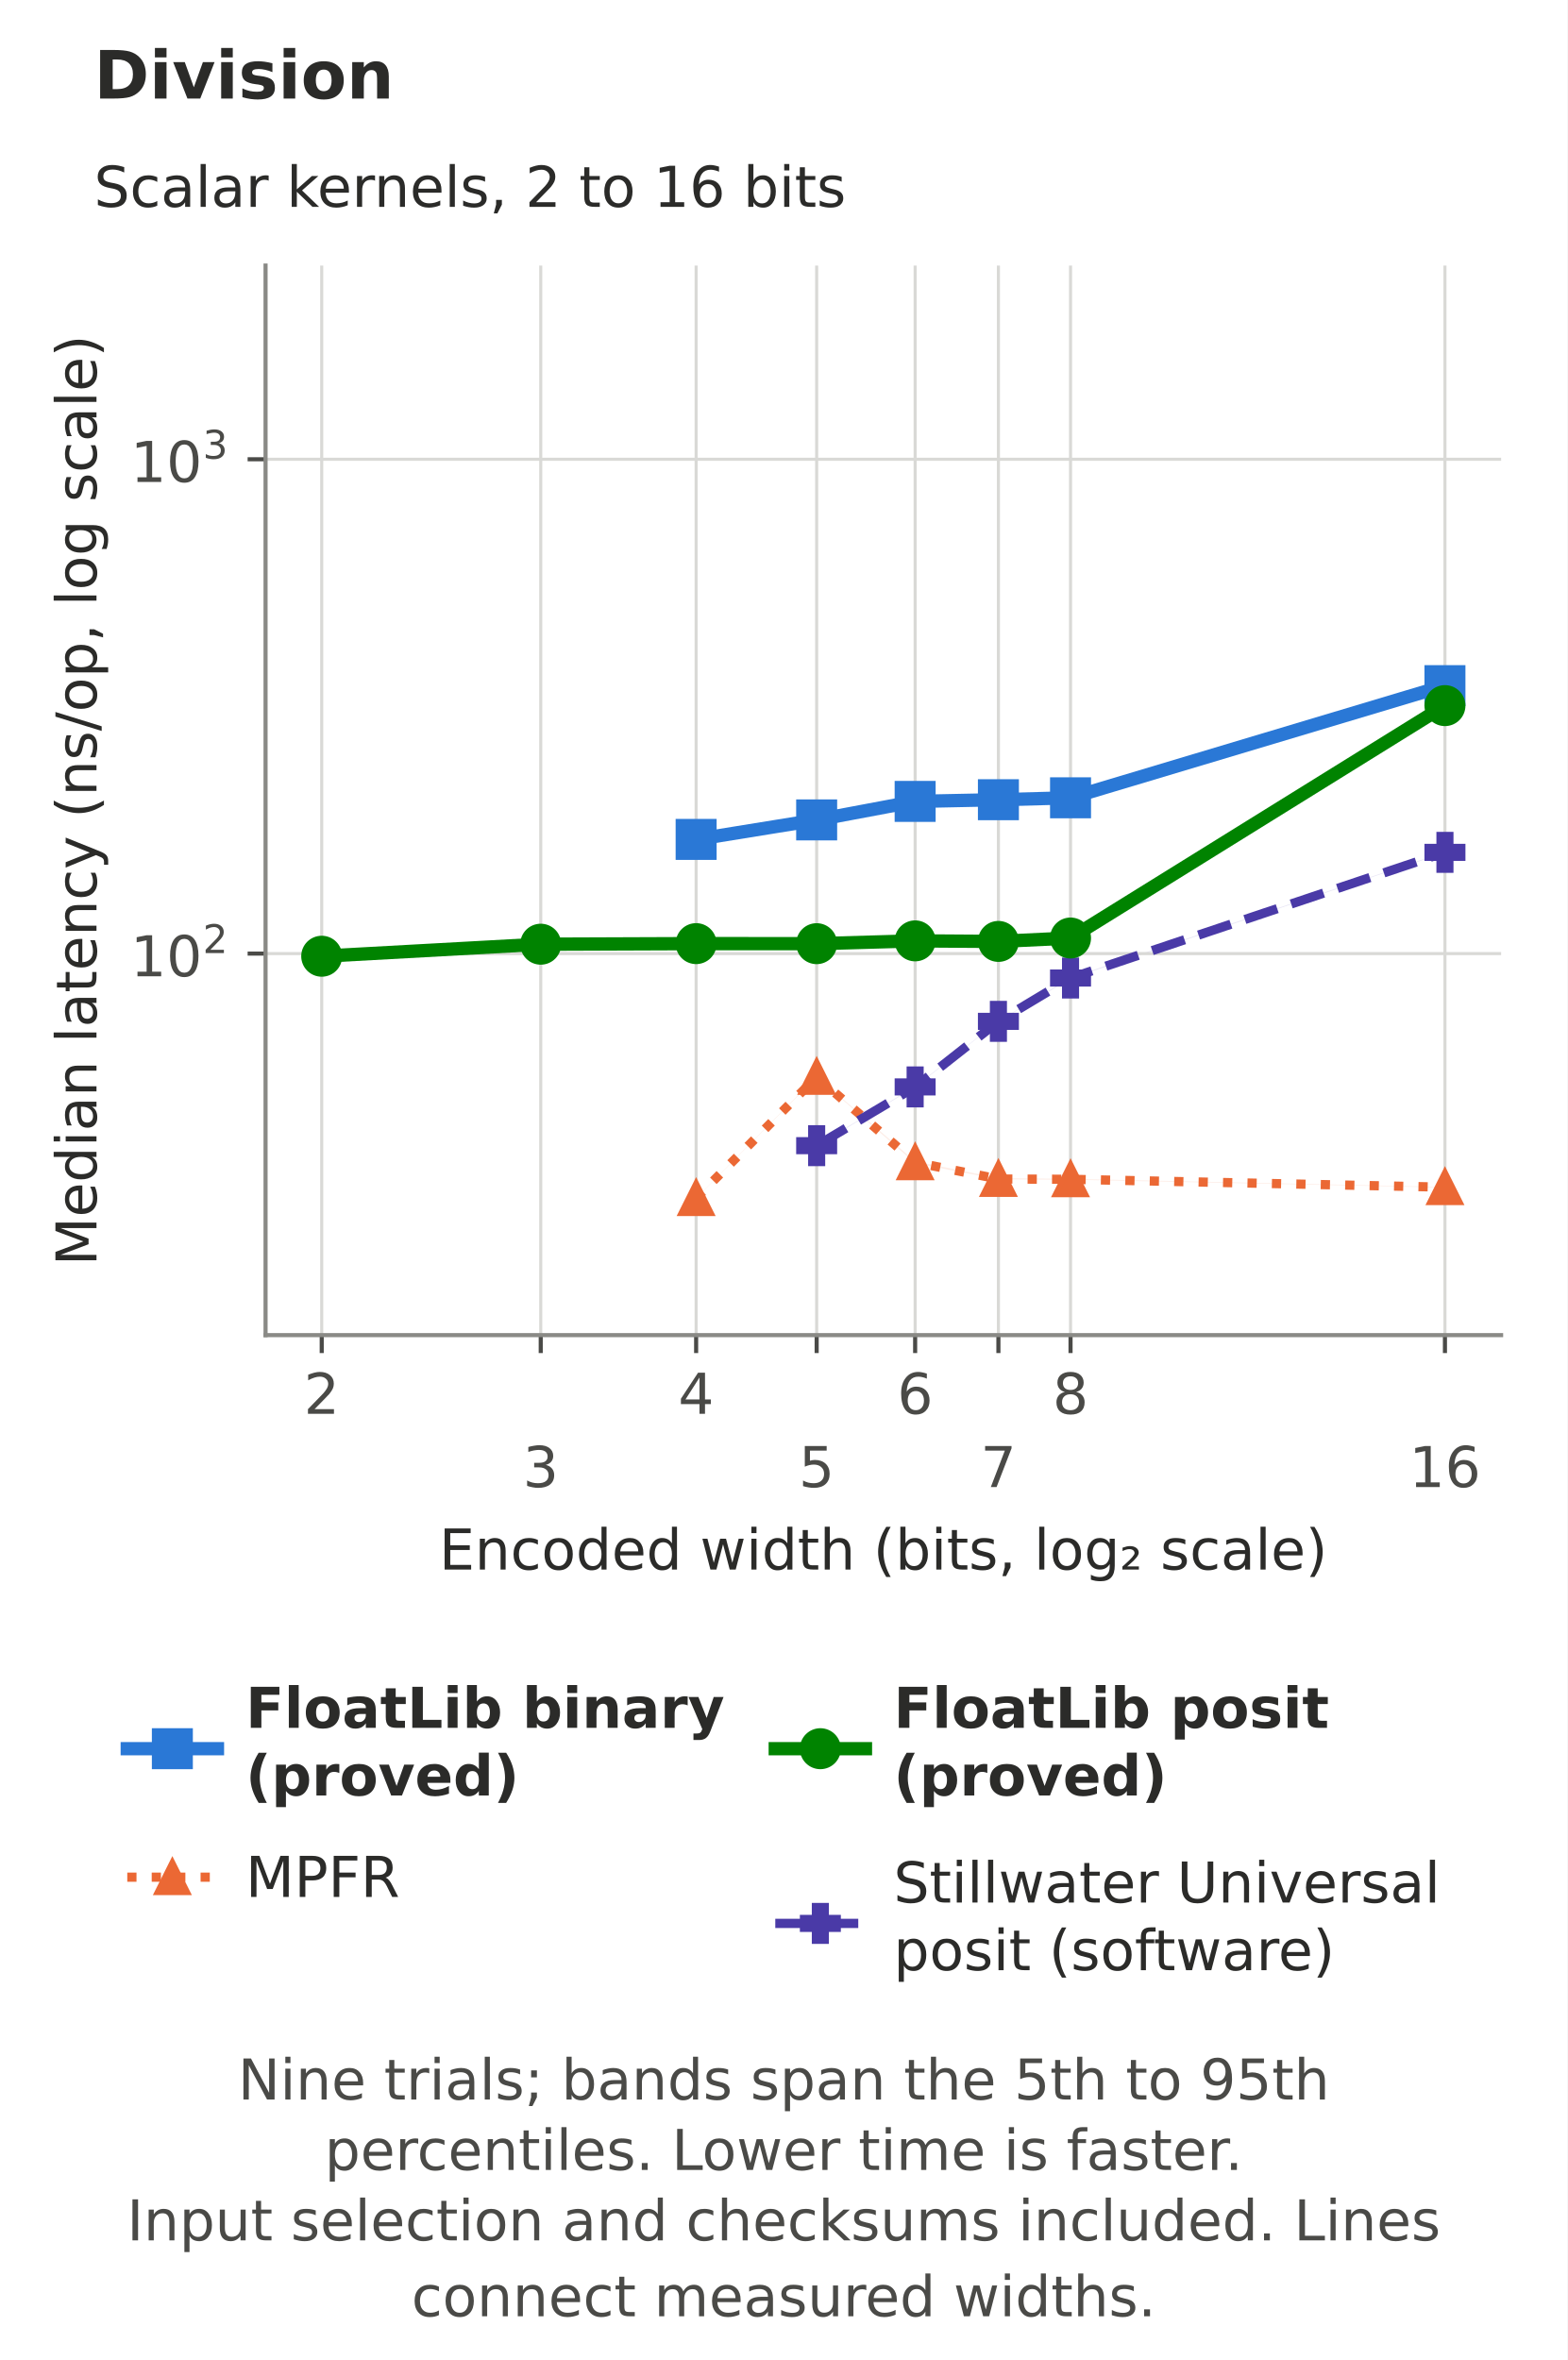
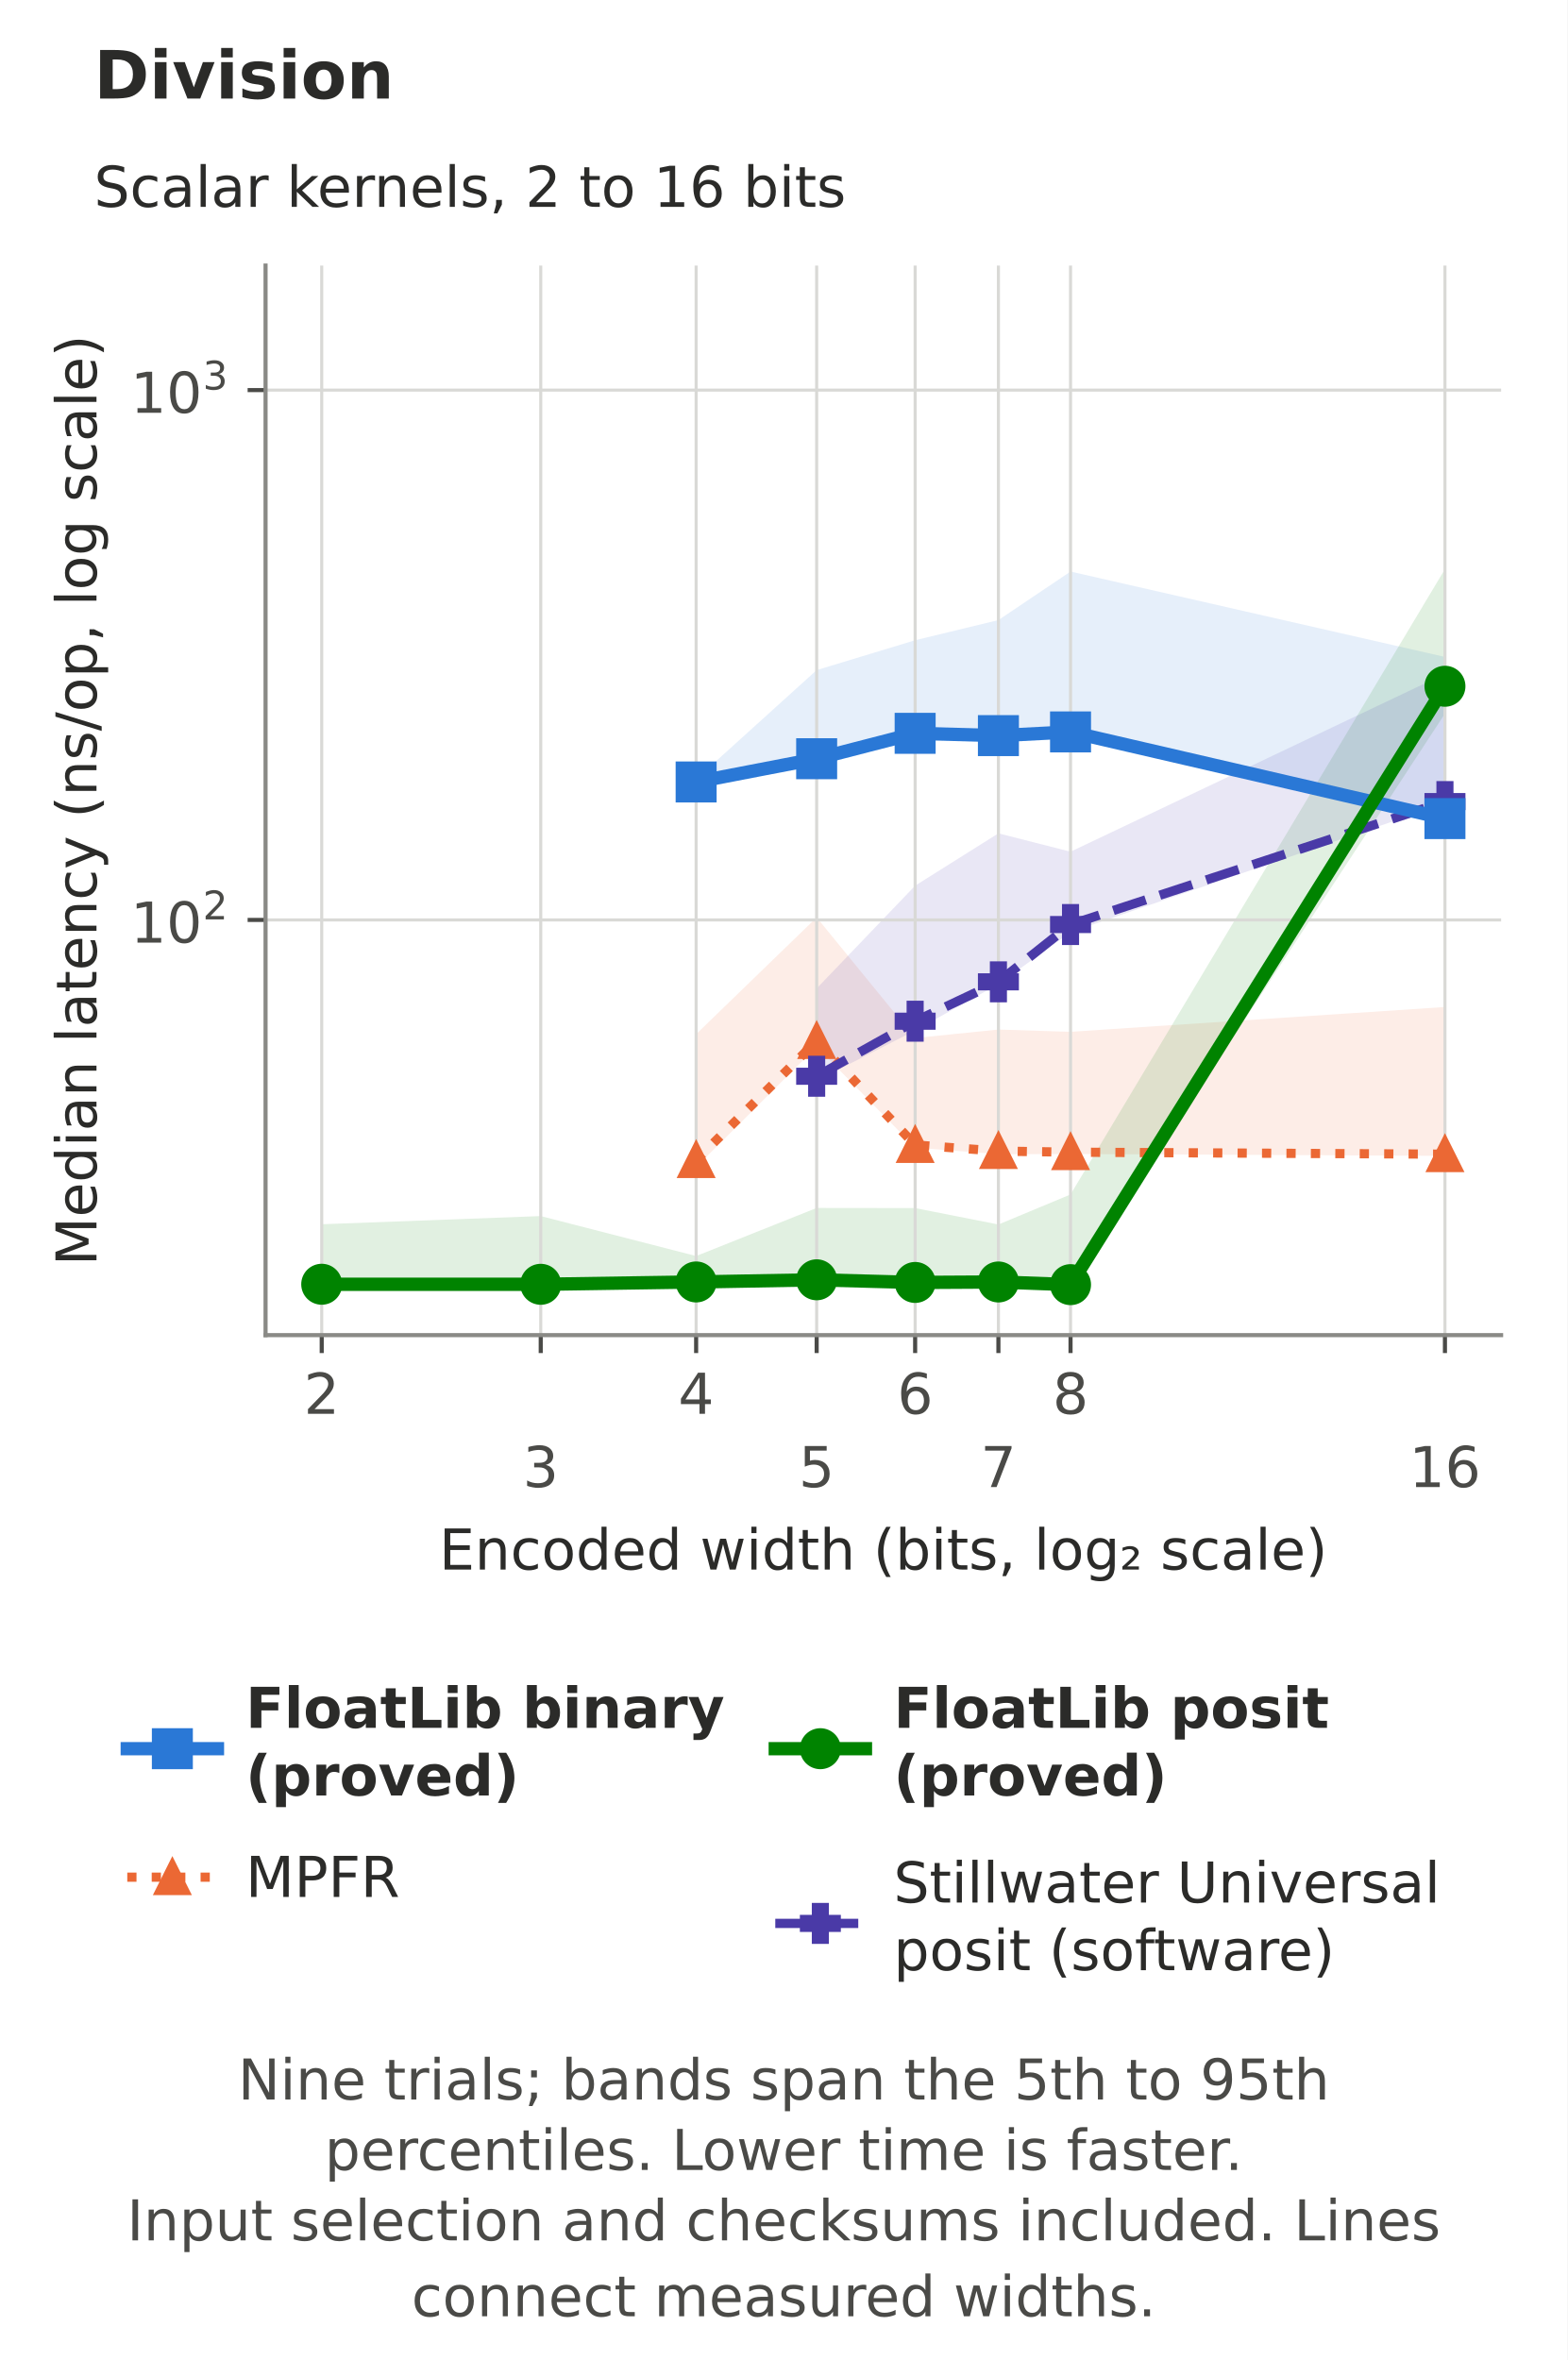
<svg xmlns="http://www.w3.org/2000/svg" xmlns:xlink="http://www.w3.org/1999/xlink" width="306pt" height="460.713pt" viewBox="0 0 306 460.713" version="1.1">
  <defs>
    <style type="text/css">*{stroke-linejoin: round; stroke-linecap: butt}</style>
  </defs>
  <g id="figure_1">
    <g id="patch_1">
      <path d="M 0 460.713 L 306 460.713 L 306 0 L 0 0 z " style="fill: #ffffff" />
    </g>
    <g id="axes_1">
      <g id="patch_2">
        <path d="M 51.84 260.64 L 293.04 260.64 L 293.04 51.84 L 51.84 51.84 z " style="fill: #ffffff" />
      </g>
      <g id="FillBetweenPolyCollection_1">
        <defs>
-           <path id="m81bcd97c45" d="M 135.895 -296.933 L 135.895 -296.729 L 159.425 -300.618 L 178.65 -304.213 L 194.905 -304.54 L 208.985 -304.812 L 282.076 -326.75 L 282.076 -327.71 L 282.076 -327.71 L 208.985 -305.09 L 194.905 -305.788 L 178.65 -304.705 L 159.425 -300.701 L 135.895 -296.933 z " />
-         </defs>
-         <g clip-path="url(#pa24c887002)">
-           <use xlink:href="#m81bcd97c45" x="0" y="460.713" style="fill: #2a78d6; fill-opacity: 0.12" />
+           <path id="m8f0f01cf18" d="M 135.895 -308.602 L 135.895 -307.895 L 159.425 -312.432 L 178.65 -317.147 L 194.905 -316.836 L 208.985 -316.928 L 282.076 -300.519 L 282.076 -332.467 L 282.076 -332.467 L 208.985 -349.137 L 194.905 -339.664 L 178.65 -335.728 L 159.425 -329.898 L 135.895 -308.602 z " />
+         </defs>
+         <g clip-path="url(#pa24c887002)">
+           <use xlink:href="#m8f0f01cf18" x="0" y="460.713" style="fill: #2a78d6; fill-opacity: 0.12" />
        </g>
      </g>
      <g id="FillBetweenPolyCollection_2">
        <defs>
-           <path id="mba0c920f18" d="M 135.895 -226.842 L 135.895 -226.771 L 159.425 -250.439 L 178.65 -233.625 L 194.905 -230.479 L 208.985 -230.415 L 282.076 -228.887 L 282.076 -229.002 L 282.076 -229.002 L 208.985 -230.584 L 194.905 -230.719 L 178.65 -234.004 L 159.425 -250.589 L 135.895 -226.842 z " />
-         </defs>
-         <g clip-path="url(#pa24c887002)">
-           <use xlink:href="#mba0c920f18" x="0" y="460.713" style="fill: #eb6834; fill-opacity: 0.12" />
+           <path id="m27ab955982" d="M 135.895 -258.822 L 135.895 -232.873 L 159.425 -256.376 L 178.65 -236.675 L 194.905 -235.391 L 208.985 -235.43 L 282.076 -235.069 L 282.076 -264.132 L 282.076 -264.132 L 208.985 -259.284 L 194.905 -259.728 L 178.65 -258.075 L 159.425 -281.615 L 135.895 -258.822 z " />
+         </defs>
+         <g clip-path="url(#pa24c887002)">
+           <use xlink:href="#m27ab955982" x="0" y="460.713" style="fill: #eb6834; fill-opacity: 0.12" />
        </g>
      </g>
      <g id="FillBetweenPolyCollection_3">
        <defs>
-           <path id="mdc3e5236c8" d="M 62.804 -274.257 L 62.804 -273.776 L 105.559 -276.29 L 135.895 -276.017 L 159.425 -276.137 L 178.65 -276.33 L 194.905 -276.782 L 208.985 -277.315 L 282.076 -322.627 L 282.076 -323.568 L 282.076 -323.568 L 208.985 -277.746 L 194.905 -277.298 L 178.65 -277.18 L 159.425 -276.79 L 135.895 -276.752 L 105.559 -276.565 L 62.804 -274.257 z " />
-         </defs>
-         <g clip-path="url(#pa24c887002)">
-           <use xlink:href="#mdc3e5236c8" x="0" y="460.713" style="fill: #008300; fill-opacity: 0.12" />
+           <path id="m9b7183e553" d="M 62.804 -221.719 L 62.804 -209.863 L 105.559 -209.886 L 135.895 -210.446 L 159.425 -210.478 L 178.65 -209.78 L 194.905 -210.252 L 208.985 -209.643 L 282.076 -321.406 L 282.076 -349.614 L 282.076 -349.614 L 208.985 -227.535 L 194.905 -221.67 L 178.65 -224.874 L 159.425 -224.898 L 135.895 -215.511 L 105.559 -223.314 L 62.804 -221.719 z " />
+         </defs>
+         <g clip-path="url(#pa24c887002)">
+           <use xlink:href="#m9b7183e553" x="0" y="460.713" style="fill: #008300; fill-opacity: 0.12" />
        </g>
      </g>
      <g id="FillBetweenPolyCollection_4">
        <defs>
-           <path id="m5cd28bcc73" d="M 159.425 -237.167 L 159.425 -237.011 L 178.65 -248.464 L 194.905 -261.306 L 208.985 -269.67 L 282.076 -294.271 L 282.076 -294.393 L 282.076 -294.393 L 208.985 -269.883 L 194.905 -261.388 L 178.65 -248.622 L 159.425 -237.167 z " />
-         </defs>
-         <g clip-path="url(#pa24c887002)">
-           <use xlink:href="#m5cd28bcc73" x="0" y="460.713" style="fill: #4a3aa7; fill-opacity: 0.12" />
+           <path id="m63deaabe13" d="M 159.425 -267.752 L 159.425 -249.746 L 178.65 -259.547 L 194.905 -268.595 L 208.985 -278.739 L 282.076 -303.859 L 282.076 -329.166 L 282.076 -329.166 L 208.985 -294.443 L 194.905 -298.031 L 178.65 -287.813 L 159.425 -267.752 z " />
+         </defs>
+         <g clip-path="url(#pa24c887002)">
+           <use xlink:href="#m63deaabe13" x="0" y="460.713" style="fill: #4a3aa7; fill-opacity: 0.12" />
        </g>
      </g>
      <g id="matplotlib.axis_1">
        <g id="xtick_1">
          <g id="line2d_1">
            <path d="M 62.804 260.64 L 62.804 51.84 " clip-path="url(#pa24c887002)" style="fill: none; stroke: #d9d9d6; stroke-width: 0.6; stroke-linecap: square" />
          </g>
          <g id="line2d_2">
            <defs>
              <path id="m87f1347a35" d="M 0 0 L 0 3.5 " style="stroke: #4a4a47; stroke-width: 0.8" />
            </defs>
            <g>
              <use xlink:href="#m87f1347a35" x="62.804" y="260.64" style="fill: #4a4a47; stroke: #4a4a47; stroke-width: 0.8" />
            </g>
          </g>
          <g id="text_1">
            <text style="font-size: 11px; font-family: 'DejaVu Sans', 'Bitstream Vera Sans', 'Computer Modern Sans Serif', 'Lucida Grande', 'Verdana', 'Geneva', 'Lucid', 'Arial', 'Helvetica', 'Avant Garde', sans-serif; text-anchor: middle; fill: #4a4a47" x="62.804" y="275.997" transform="rotate(-0 62.80364 275.9974)">2</text>
          </g>
        </g>
        <g id="xtick_2">
          <g id="line2d_3">
            <path d="M 105.559 260.64 L 105.559 51.84 " clip-path="url(#pa24c887002)" style="fill: none; stroke: #d9d9d6; stroke-width: 0.6; stroke-linecap: square" />
          </g>
          <g id="line2d_4">
            <g>
              <use xlink:href="#m87f1347a35" x="105.559" y="260.64" style="fill: #4a4a47; stroke: #4a4a47; stroke-width: 0.8" />
            </g>
          </g>
          <g id="text_2">
            <text style="font-size: 11px; font-family: 'DejaVu Sans', 'Bitstream Vera Sans', 'Computer Modern Sans Serif', 'Lucida Grande', 'Verdana', 'Geneva', 'Lucid', 'Arial', 'Helvetica', 'Avant Garde', sans-serif; fill: #4a4a47" transform="translate(105.5591 277.0985)" />
            <text style="font-size: 11px; font-family: 'DejaVu Sans', 'Bitstream Vera Sans', 'Computer Modern Sans Serif', 'Lucida Grande', 'Verdana', 'Geneva', 'Lucid', 'Arial', 'Helvetica', 'Avant Garde', sans-serif; fill: #4a4a47" transform="translate(102.0597 290.3006)">3</text>
          </g>
        </g>
        <g id="xtick_3">
          <g id="line2d_5">
            <path d="M 135.895 260.64 L 135.895 51.84 " clip-path="url(#pa24c887002)" style="fill: none; stroke: #d9d9d6; stroke-width: 0.6; stroke-linecap: square" />
          </g>
          <g id="line2d_6">
            <g>
              <use xlink:href="#m87f1347a35" x="135.895" y="260.64" style="fill: #4a4a47; stroke: #4a4a47; stroke-width: 0.8" />
            </g>
          </g>
          <g id="text_3">
            <text style="font-size: 11px; font-family: 'DejaVu Sans', 'Bitstream Vera Sans', 'Computer Modern Sans Serif', 'Lucida Grande', 'Verdana', 'Geneva', 'Lucid', 'Arial', 'Helvetica', 'Avant Garde', sans-serif; text-anchor: middle; fill: #4a4a47" x="135.895" y="275.997" transform="rotate(-0 135.8945 275.9974)">4</text>
          </g>
        </g>
        <g id="xtick_4">
          <g id="line2d_7">
            <path d="M 159.425 260.64 L 159.425 51.84 " clip-path="url(#pa24c887002)" style="fill: none; stroke: #d9d9d6; stroke-width: 0.6; stroke-linecap: square" />
          </g>
          <g id="line2d_8">
            <g>
              <use xlink:href="#m87f1347a35" x="159.425" y="260.64" style="fill: #4a4a47; stroke: #4a4a47; stroke-width: 0.8" />
            </g>
          </g>
          <g id="text_4">
            <text style="font-size: 11px; font-family: 'DejaVu Sans', 'Bitstream Vera Sans', 'Computer Modern Sans Serif', 'Lucida Grande', 'Verdana', 'Geneva', 'Lucid', 'Arial', 'Helvetica', 'Avant Garde', sans-serif; fill: #4a4a47" transform="translate(159.4246 277.0985)" />
            <text style="font-size: 11px; font-family: 'DejaVu Sans', 'Bitstream Vera Sans', 'Computer Modern Sans Serif', 'Lucida Grande', 'Verdana', 'Geneva', 'Lucid', 'Arial', 'Helvetica', 'Avant Garde', sans-serif; fill: #4a4a47" transform="translate(155.9252 290.3006)">5</text>
          </g>
        </g>
        <g id="xtick_5">
          <g id="line2d_9">
            <path d="M 178.65 260.64 L 178.65 51.84 " clip-path="url(#pa24c887002)" style="fill: none; stroke: #d9d9d6; stroke-width: 0.6; stroke-linecap: square" />
          </g>
          <g id="line2d_10">
            <g>
              <use xlink:href="#m87f1347a35" x="178.65" y="260.64" style="fill: #4a4a47; stroke: #4a4a47; stroke-width: 0.8" />
            </g>
          </g>
          <g id="text_5">
            <text style="font-size: 11px; font-family: 'DejaVu Sans', 'Bitstream Vera Sans', 'Computer Modern Sans Serif', 'Lucida Grande', 'Verdana', 'Geneva', 'Lucid', 'Arial', 'Helvetica', 'Avant Garde', sans-serif; text-anchor: middle; fill: #4a4a47" x="178.65" y="275.997" transform="rotate(-0 178.65 275.9974)">6</text>
          </g>
        </g>
        <g id="xtick_6">
          <g id="line2d_11">
            <path d="M 194.905 260.64 L 194.905 51.84 " clip-path="url(#pa24c887002)" style="fill: none; stroke: #d9d9d6; stroke-width: 0.6; stroke-linecap: square" />
          </g>
          <g id="line2d_12">
            <g>
              <use xlink:href="#m87f1347a35" x="194.905" y="260.64" style="fill: #4a4a47; stroke: #4a4a47; stroke-width: 0.8" />
            </g>
          </g>
          <g id="text_6">
            <text style="font-size: 11px; font-family: 'DejaVu Sans', 'Bitstream Vera Sans', 'Computer Modern Sans Serif', 'Lucida Grande', 'Verdana', 'Geneva', 'Lucid', 'Arial', 'Helvetica', 'Avant Garde', sans-serif; fill: #4a4a47" transform="translate(194.9049 277.0985)" />
            <text style="font-size: 11px; font-family: 'DejaVu Sans', 'Bitstream Vera Sans', 'Computer Modern Sans Serif', 'Lucida Grande', 'Verdana', 'Geneva', 'Lucid', 'Arial', 'Helvetica', 'Avant Garde', sans-serif; fill: #4a4a47" transform="translate(191.4055 290.3006)">7</text>
          </g>
        </g>
        <g id="xtick_7">
          <g id="line2d_13">
            <path d="M 208.985 260.64 L 208.985 51.84 " clip-path="url(#pa24c887002)" style="fill: none; stroke: #d9d9d6; stroke-width: 0.6; stroke-linecap: square" />
          </g>
          <g id="line2d_14">
            <g>
              <use xlink:href="#m87f1347a35" x="208.985" y="260.64" style="fill: #4a4a47; stroke: #4a4a47; stroke-width: 0.8" />
            </g>
          </g>
          <g id="text_7">
            <text style="font-size: 11px; font-family: 'DejaVu Sans', 'Bitstream Vera Sans', 'Computer Modern Sans Serif', 'Lucida Grande', 'Verdana', 'Geneva', 'Lucid', 'Arial', 'Helvetica', 'Avant Garde', sans-serif; text-anchor: middle; fill: #4a4a47" x="208.985" y="275.997" transform="rotate(-0 208.9855 275.9974)">8</text>
          </g>
        </g>
        <g id="xtick_8">
          <g id="line2d_15">
            <path d="M 282.076 260.64 L 282.076 51.84 " clip-path="url(#pa24c887002)" style="fill: none; stroke: #d9d9d6; stroke-width: 0.6; stroke-linecap: square" />
          </g>
          <g id="line2d_16">
            <g>
              <use xlink:href="#m87f1347a35" x="282.076" y="260.64" style="fill: #4a4a47; stroke: #4a4a47; stroke-width: 0.8" />
            </g>
          </g>
          <g id="text_8">
            <text style="font-size: 11px; font-family: 'DejaVu Sans', 'Bitstream Vera Sans', 'Computer Modern Sans Serif', 'Lucida Grande', 'Verdana', 'Geneva', 'Lucid', 'Arial', 'Helvetica', 'Avant Garde', sans-serif; fill: #4a4a47" transform="translate(282.0764 277.0985)" />
            <text style="font-size: 11px; font-family: 'DejaVu Sans', 'Bitstream Vera Sans', 'Computer Modern Sans Serif', 'Lucida Grande', 'Verdana', 'Geneva', 'Lucid', 'Arial', 'Helvetica', 'Avant Garde', sans-serif; fill: #4a4a47" transform="translate(275.0776 290.3006)">16</text>
          </g>
        </g>
        <g id="text_9">
          <text style="font-size: 11px; font-family: 'DejaVu Sans', 'Bitstream Vera Sans', 'Computer Modern Sans Serif', 'Lucida Grande', 'Verdana', 'Geneva', 'Lucid', 'Arial', 'Helvetica', 'Avant Garde', sans-serif; text-anchor: middle; fill: #2b2b29" x="172.44" y="306.403" transform="rotate(-0 172.44 306.4026)">Encoded width (bits, log₂ scale)</text>
        </g>
      </g>
      <g id="matplotlib.axis_2">
        <g id="ytick_1">
          <g id="line2d_17">
-             <path d="M 51.84 186.16 L 293.04 186.16 " clip-path="url(#pa24c887002)" style="fill: none; stroke: #d9d9d6; stroke-width: 0.6; stroke-linecap: square" />
+             <path d="M 51.84 179.584 L 293.04 179.584 " clip-path="url(#pa24c887002)" style="fill: none; stroke: #d9d9d6; stroke-width: 0.6; stroke-linecap: square" />
          </g>
          <g id="line2d_18">
            <defs>
              <path id="m0bacd84843" d="M 0 0 L -3.5 0 " style="stroke: #4a4a47; stroke-width: 0.8" />
            </defs>
            <g>
-               <use xlink:href="#m0bacd84843" x="51.84" y="186.16" style="fill: #4a4a47; stroke: #4a4a47; stroke-width: 0.8" />
+               <use xlink:href="#m0bacd84843" x="51.84" y="179.584" style="fill: #4a4a47; stroke: #4a4a47; stroke-width: 0.8" />
            </g>
          </g>
          <g id="text_10">
-             <g style="fill: #4a4a47" transform="translate(25.48 191.3296)">
+             <g style="fill: #4a4a47" transform="translate(25.48 184.754)">
              <text>
                <tspan x="0" y="-0.737" style="font-size: 11px; font-family: 'DejaVu Sans'; fill: #4a4a47">1</tspan>
                <tspan x="6.999" y="-0.737" style="font-size: 11px; font-family: 'DejaVu Sans'; fill: #4a4a47">0</tspan>
                <tspan x="14.102" y="-5.28" style="font-size: 7.7px; font-family: 'DejaVu Sans'; fill: #4a4a47">2</tspan>
              </text>
            </g>
          </g>
        </g>
        <g id="ytick_2">
          <g id="line2d_19">
-             <path d="M 51.84 89.652 L 293.04 89.652 " clip-path="url(#pa24c887002)" style="fill: none; stroke: #d9d9d6; stroke-width: 0.6; stroke-linecap: square" />
+             <path d="M 51.84 76.152 L 293.04 76.152 " clip-path="url(#pa24c887002)" style="fill: none; stroke: #d9d9d6; stroke-width: 0.6; stroke-linecap: square" />
          </g>
          <g id="line2d_20">
            <g>
-               <use xlink:href="#m0bacd84843" x="51.84" y="89.652" style="fill: #4a4a47; stroke: #4a4a47; stroke-width: 0.8" />
+               <use xlink:href="#m0bacd84843" x="51.84" y="76.152" style="fill: #4a4a47; stroke: #4a4a47; stroke-width: 0.8" />
            </g>
          </g>
          <g id="text_11">
-             <g style="fill: #4a4a47" transform="translate(25.48 94.82191)">
+             <g style="fill: #4a4a47" transform="translate(25.48 81.32179)">
              <text>
                <tspan x="0" y="-0.737" style="font-size: 11px; font-family: 'DejaVu Sans'; fill: #4a4a47">1</tspan>
                <tspan x="6.999" y="-0.737" style="font-size: 11px; font-family: 'DejaVu Sans'; fill: #4a4a47">0</tspan>
                <tspan x="14.102" y="-5.28" style="font-size: 7.7px; font-family: 'DejaVu Sans'; fill: #4a4a47">3</tspan>
              </text>
            </g>
          </g>
        </g>
        <g id="text_12">
          <text style="font-size: 11px; font-family: 'DejaVu Sans', 'Bitstream Vera Sans', 'Computer Modern Sans Serif', 'Lucida Grande', 'Verdana', 'Geneva', 'Lucid', 'Arial', 'Helvetica', 'Avant Garde', sans-serif; text-anchor: middle; fill: #2b2b29" x="18.837" y="156.24" transform="rotate(-90 18.83742 156.24)">Median latency (ns/op, log scale)</text>
        </g>
      </g>
      <g id="patch_3">
        <path d="M 51.84 260.64 L 51.84 51.84 " style="fill: none; stroke: #8a8a86; stroke-width: 0.8; stroke-linejoin: miter; stroke-linecap: square" />
      </g>
      <g id="patch_4">
        <path d="M 51.84 260.64 L 293.04 260.64 " style="fill: none; stroke: #8a8a86; stroke-width: 0.8; stroke-linejoin: miter; stroke-linecap: square" />
      </g>
      <g id="line2d_21">
-         <path d="M 135.895 233.898 L 159.425 210.238 L 178.65 226.909 L 194.905 230.164 L 208.985 230.218 L 282.076 231.758 " clip-path="url(#pa24c887002)" style="fill: none; stroke-dasharray: 1.8,2.97; stroke-dashoffset: 0; stroke: #eb6834; stroke-width: 1.8" />
+         <path d="M 135.895 226.472 L 159.425 203.226 L 178.65 223.524 L 194.905 224.711 L 208.985 224.925 L 282.076 225.315 " clip-path="url(#pa24c887002)" style="fill: none; stroke-dasharray: 1.8,2.97; stroke-dashoffset: 0; stroke: #eb6834; stroke-width: 1.8" />
        <defs>
          <path id="m97d494457f" d="M 0 -3 L -3 3 L 3 3 z " style="stroke: #eb6834; stroke-linejoin: miter" />
        </defs>
        <g clip-path="url(#pa24c887002)">
-           <use xlink:href="#m97d494457f" x="135.895" y="233.898" style="fill: #eb6834; stroke: #eb6834; stroke-linejoin: miter" />
-           <use xlink:href="#m97d494457f" x="159.425" y="210.238" style="fill: #eb6834; stroke: #eb6834; stroke-linejoin: miter" />
-           <use xlink:href="#m97d494457f" x="178.65" y="226.909" style="fill: #eb6834; stroke: #eb6834; stroke-linejoin: miter" />
-           <use xlink:href="#m97d494457f" x="194.905" y="230.164" style="fill: #eb6834; stroke: #eb6834; stroke-linejoin: miter" />
-           <use xlink:href="#m97d494457f" x="208.985" y="230.218" style="fill: #eb6834; stroke: #eb6834; stroke-linejoin: miter" />
-           <use xlink:href="#m97d494457f" x="282.076" y="231.758" style="fill: #eb6834; stroke: #eb6834; stroke-linejoin: miter" />
+           <use xlink:href="#m97d494457f" x="135.895" y="226.472" style="fill: #eb6834; stroke: #eb6834; stroke-linejoin: miter" />
+           <use xlink:href="#m97d494457f" x="159.425" y="203.226" style="fill: #eb6834; stroke: #eb6834; stroke-linejoin: miter" />
+           <use xlink:href="#m97d494457f" x="178.65" y="223.524" style="fill: #eb6834; stroke: #eb6834; stroke-linejoin: miter" />
+           <use xlink:href="#m97d494457f" x="194.905" y="224.711" style="fill: #eb6834; stroke: #eb6834; stroke-linejoin: miter" />
+           <use xlink:href="#m97d494457f" x="208.985" y="224.925" style="fill: #eb6834; stroke: #eb6834; stroke-linejoin: miter" />
+           <use xlink:href="#m97d494457f" x="282.076" y="225.315" style="fill: #eb6834; stroke: #eb6834; stroke-linejoin: miter" />
        </g>
      </g>
      <g id="line2d_22">
-         <path d="M 159.425 223.654 L 178.65 212.184 L 194.905 199.386 L 208.985 190.927 L 282.076 166.395 " clip-path="url(#pa24c887002)" style="fill: none; stroke-dasharray: 6.66,2.88; stroke-dashoffset: 0; stroke: #4a3aa7; stroke-width: 1.8" />
+         <path d="M 159.425 210.103 L 178.65 199.357 L 194.905 191.672 L 208.985 180.485 L 282.076 156.481 " clip-path="url(#pa24c887002)" style="fill: none; stroke-dasharray: 6.66,2.88; stroke-dashoffset: 0; stroke: #4a3aa7; stroke-width: 1.8" />
        <defs>
          <path id="mfe2c9aa18a" d="M -1.167 3.5 L 1.167 3.5 L 1.167 1.167 L 3.5 1.167 L 3.5 -1.167 L 1.167 -1.167 L 1.167 -3.5 L -1.167 -3.5 L -1.167 -1.167 L -3.5 -1.167 L -3.5 1.167 L -1.167 1.167 z " style="stroke: #4a3aa7; stroke-linejoin: miter" />
        </defs>
        <g clip-path="url(#pa24c887002)">
-           <use xlink:href="#mfe2c9aa18a" x="159.425" y="223.654" style="fill: #4a3aa7; stroke: #4a3aa7; stroke-linejoin: miter" />
-           <use xlink:href="#mfe2c9aa18a" x="178.65" y="212.184" style="fill: #4a3aa7; stroke: #4a3aa7; stroke-linejoin: miter" />
-           <use xlink:href="#mfe2c9aa18a" x="194.905" y="199.386" style="fill: #4a3aa7; stroke: #4a3aa7; stroke-linejoin: miter" />
-           <use xlink:href="#mfe2c9aa18a" x="208.985" y="190.927" style="fill: #4a3aa7; stroke: #4a3aa7; stroke-linejoin: miter" />
-           <use xlink:href="#mfe2c9aa18a" x="282.076" y="166.395" style="fill: #4a3aa7; stroke: #4a3aa7; stroke-linejoin: miter" />
+           <use xlink:href="#mfe2c9aa18a" x="159.425" y="210.103" style="fill: #4a3aa7; stroke: #4a3aa7; stroke-linejoin: miter" />
+           <use xlink:href="#mfe2c9aa18a" x="178.65" y="199.357" style="fill: #4a3aa7; stroke: #4a3aa7; stroke-linejoin: miter" />
+           <use xlink:href="#mfe2c9aa18a" x="194.905" y="191.672" style="fill: #4a3aa7; stroke: #4a3aa7; stroke-linejoin: miter" />
+           <use xlink:href="#mfe2c9aa18a" x="208.985" y="180.485" style="fill: #4a3aa7; stroke: #4a3aa7; stroke-linejoin: miter" />
+           <use xlink:href="#mfe2c9aa18a" x="282.076" y="156.481" style="fill: #4a3aa7; stroke: #4a3aa7; stroke-linejoin: miter" />
        </g>
      </g>
      <g id="line2d_23">
-         <path d="M 135.895 163.868 L 159.425 160.06 L 178.65 156.448 L 194.905 156.118 L 208.985 155.745 L 282.076 133.85 " clip-path="url(#pa24c887002)" style="fill: none; stroke: #2a78d6; stroke-width: 2.6; stroke-linecap: square" />
+         <path d="M 135.895 152.653 L 159.425 148.116 L 178.65 143.158 L 194.905 143.606 L 208.985 142.883 L 282.076 159.803 " clip-path="url(#pa24c887002)" style="fill: none; stroke: #2a78d6; stroke-width: 2.6; stroke-linecap: square" />
        <defs>
          <path id="mcc7f4839c4" d="M -3.5 3.5 L 3.5 3.5 L 3.5 -3.5 L -3.5 -3.5 z " style="stroke: #2a78d6; stroke-linejoin: miter" />
        </defs>
        <g clip-path="url(#pa24c887002)">
-           <use xlink:href="#mcc7f4839c4" x="135.895" y="163.868" style="fill: #2a78d6; stroke: #2a78d6; stroke-linejoin: miter" />
-           <use xlink:href="#mcc7f4839c4" x="159.425" y="160.06" style="fill: #2a78d6; stroke: #2a78d6; stroke-linejoin: miter" />
-           <use xlink:href="#mcc7f4839c4" x="178.65" y="156.448" style="fill: #2a78d6; stroke: #2a78d6; stroke-linejoin: miter" />
-           <use xlink:href="#mcc7f4839c4" x="194.905" y="156.118" style="fill: #2a78d6; stroke: #2a78d6; stroke-linejoin: miter" />
-           <use xlink:href="#mcc7f4839c4" x="208.985" y="155.745" style="fill: #2a78d6; stroke: #2a78d6; stroke-linejoin: miter" />
-           <use xlink:href="#mcc7f4839c4" x="282.076" y="133.85" style="fill: #2a78d6; stroke: #2a78d6; stroke-linejoin: miter" />
+           <use xlink:href="#mcc7f4839c4" x="135.895" y="152.653" style="fill: #2a78d6; stroke: #2a78d6; stroke-linejoin: miter" />
+           <use xlink:href="#mcc7f4839c4" x="159.425" y="148.116" style="fill: #2a78d6; stroke: #2a78d6; stroke-linejoin: miter" />
+           <use xlink:href="#mcc7f4839c4" x="178.65" y="143.158" style="fill: #2a78d6; stroke: #2a78d6; stroke-linejoin: miter" />
+           <use xlink:href="#mcc7f4839c4" x="194.905" y="143.606" style="fill: #2a78d6; stroke: #2a78d6; stroke-linejoin: miter" />
+           <use xlink:href="#mcc7f4839c4" x="208.985" y="142.883" style="fill: #2a78d6; stroke: #2a78d6; stroke-linejoin: miter" />
+           <use xlink:href="#mcc7f4839c4" x="282.076" y="159.803" style="fill: #2a78d6; stroke: #2a78d6; stroke-linejoin: miter" />
        </g>
      </g>
      <g id="line2d_24">
-         <path d="M 62.804 186.673 L 105.559 184.325 L 135.895 184.211 L 159.425 184.221 L 178.65 183.673 L 194.905 183.781 L 208.985 183.117 L 282.076 137.749 " clip-path="url(#pa24c887002)" style="fill: none; stroke: #008300; stroke-width: 2.6; stroke-linecap: square" />
+         <path d="M 62.804 250.709 L 105.559 250.718 L 135.895 250.26 L 159.425 249.839 L 178.65 250.356 L 194.905 250.264 L 208.985 250.785 L 282.076 133.97 " clip-path="url(#pa24c887002)" style="fill: none; stroke: #008300; stroke-width: 2.6; stroke-linecap: square" />
        <defs>
          <path id="m85b8944c8c" d="M 0 3.5 C 0.928 3.5 1.819 3.131 2.475 2.475 C 3.131 1.819 3.5 0.928 3.5 0 C 3.5 -0.928 3.131 -1.819 2.475 -2.475 C 1.819 -3.131 0.928 -3.5 0 -3.5 C -0.928 -3.5 -1.819 -3.131 -2.475 -2.475 C -3.131 -1.819 -3.5 -0.928 -3.5 0 C -3.5 0.928 -3.131 1.819 -2.475 2.475 C -1.819 3.131 -0.928 3.5 0 3.5 z " style="stroke: #008300" />
        </defs>
        <g clip-path="url(#pa24c887002)">
-           <use xlink:href="#m85b8944c8c" x="62.804" y="186.673" style="fill: #008300; stroke: #008300" />
-           <use xlink:href="#m85b8944c8c" x="105.559" y="184.325" style="fill: #008300; stroke: #008300" />
-           <use xlink:href="#m85b8944c8c" x="135.895" y="184.211" style="fill: #008300; stroke: #008300" />
-           <use xlink:href="#m85b8944c8c" x="159.425" y="184.221" style="fill: #008300; stroke: #008300" />
-           <use xlink:href="#m85b8944c8c" x="178.65" y="183.673" style="fill: #008300; stroke: #008300" />
-           <use xlink:href="#m85b8944c8c" x="194.905" y="183.781" style="fill: #008300; stroke: #008300" />
-           <use xlink:href="#m85b8944c8c" x="208.985" y="183.117" style="fill: #008300; stroke: #008300" />
-           <use xlink:href="#m85b8944c8c" x="282.076" y="137.749" style="fill: #008300; stroke: #008300" />
+           <use xlink:href="#m85b8944c8c" x="62.804" y="250.709" style="fill: #008300; stroke: #008300" />
+           <use xlink:href="#m85b8944c8c" x="105.559" y="250.718" style="fill: #008300; stroke: #008300" />
+           <use xlink:href="#m85b8944c8c" x="135.895" y="250.26" style="fill: #008300; stroke: #008300" />
+           <use xlink:href="#m85b8944c8c" x="159.425" y="249.839" style="fill: #008300; stroke: #008300" />
+           <use xlink:href="#m85b8944c8c" x="178.65" y="250.356" style="fill: #008300; stroke: #008300" />
+           <use xlink:href="#m85b8944c8c" x="194.905" y="250.264" style="fill: #008300; stroke: #008300" />
+           <use xlink:href="#m85b8944c8c" x="208.985" y="250.785" style="fill: #008300; stroke: #008300" />
+           <use xlink:href="#m85b8944c8c" x="282.076" y="133.97" style="fill: #008300; stroke: #008300" />
        </g>
      </g>
    </g>
    <g id="text_13">
      <text style="font-weight: 700; font-size: 13px; font-family: 'DejaVu Sans', 'Bitstream Vera Sans', 'Computer Modern Sans Serif', 'Lucida Grande', 'Verdana', 'Geneva', 'Lucid', 'Arial', 'Helvetica', 'Avant Garde', sans-serif; text-anchor: start; fill: #2b2b29" x="18.36" y="19.238" transform="rotate(-0 18.36 19.23797)">Division</text>
    </g>
    <g id="text_14">
      <text style="font-size: 11px; font-family: 'DejaVu Sans', 'Bitstream Vera Sans', 'Computer Modern Sans Serif', 'Lucida Grande', 'Verdana', 'Geneva', 'Lucid', 'Arial', 'Helvetica', 'Avant Garde', sans-serif; text-anchor: start; fill: #2b2b29" x="18.36" y="40.38" transform="rotate(-0 18.36 40.37977)">Scalar kernels, 2 to 16 bits</text>
    </g>
    <g id="text_15">
      <text style="font-size: 11px; font-family: 'DejaVu Sans', 'Bitstream Vera Sans', 'Computer Modern Sans Serif', 'Lucida Grande', 'Verdana', 'Geneva', 'Lucid', 'Arial', 'Helvetica', 'Avant Garde', sans-serif; fill: #4a4a47" transform="translate(46.44352 409.8632)">Nine trials; bands span the 5th to 95th</text>
      <text style="font-size: 11px; font-family: 'DejaVu Sans', 'Bitstream Vera Sans', 'Computer Modern Sans Serif', 'Lucida Grande', 'Verdana', 'Geneva', 'Lucid', 'Arial', 'Helvetica', 'Avant Garde', sans-serif; fill: #4a4a47" transform="translate(63.37664 423.6132)">percentiles. Lower time is faster.</text>
      <text style="font-size: 11px; font-family: 'DejaVu Sans', 'Bitstream Vera Sans', 'Computer Modern Sans Serif', 'Lucida Grande', 'Verdana', 'Geneva', 'Lucid', 'Arial', 'Helvetica', 'Avant Garde', sans-serif; fill: #4a4a47" transform="translate(24.77953 437.3632)">Input selection and checksums included. Lines</text>
      <text style="font-size: 11px; font-family: 'DejaVu Sans', 'Bitstream Vera Sans', 'Computer Modern Sans Serif', 'Lucida Grande', 'Verdana', 'Geneva', 'Lucid', 'Arial', 'Helvetica', 'Avant Garde', sans-serif; fill: #4a4a47" transform="translate(80.32781 452.1788)">connect measured widths.</text>
    </g>
    <g id="legend_1">
      <g id="line2d_25">
        <path d="M 24.847 341.376 L 33.647 341.376 L 42.447 341.376 " style="fill: none; stroke: #2a78d6; stroke-width: 2.6; stroke-linecap: square" />
        <g>
          <use xlink:href="#mcc7f4839c4" x="33.647" y="341.376" style="fill: #2a78d6; stroke: #2a78d6; stroke-linejoin: miter" />
        </g>
      </g>
      <g id="text_16">
        <text style="font-weight: 700; font-size: 11px; font-family: 'DejaVu Sans', 'Bitstream Vera Sans', 'Computer Modern Sans Serif', 'Lucida Grande', 'Verdana', 'Geneva', 'Lucid', 'Arial', 'Helvetica', 'Avant Garde', sans-serif; fill: #2b2b29" transform="translate(47.94742 337.3037)">FloatLib binary</text>
        <text style="font-weight: 700; font-size: 11px; font-family: 'DejaVu Sans', 'Bitstream Vera Sans', 'Computer Modern Sans Serif', 'Lucida Grande', 'Verdana', 'Geneva', 'Lucid', 'Arial', 'Helvetica', 'Avant Garde', sans-serif; fill: #2b2b29" transform="translate(47.94742 350.5067)">(proved)</text>
      </g>
      <g id="line2d_26">
        <path d="M 24.847 366.459 L 33.647 366.459 L 42.447 366.459 " style="fill: none; stroke-dasharray: 1.8,2.97; stroke-dashoffset: 0; stroke: #eb6834; stroke-width: 1.8" />
        <g>
          <use xlink:href="#m97d494457f" x="33.647" y="366.459" style="fill: #eb6834; stroke: #eb6834; stroke-linejoin: miter" />
        </g>
      </g>
      <g id="text_17">
        <text style="font-size: 11px; font-family: 'DejaVu Sans', 'Bitstream Vera Sans', 'Computer Modern Sans Serif', 'Lucida Grande', 'Verdana', 'Geneva', 'Lucid', 'Arial', 'Helvetica', 'Avant Garde', sans-serif; text-anchor: start; fill: #2b2b29" x="47.947" y="370.309" transform="rotate(-0 47.94742 370.3086)">MPFR</text>
      </g>
      <g id="line2d_27">
        <path d="M 151.347 341.376 L 160.147 341.376 L 168.947 341.376 " style="fill: none; stroke: #008300; stroke-width: 2.6; stroke-linecap: square" />
        <g>
          <use xlink:href="#m85b8944c8c" x="160.147" y="341.376" style="fill: #008300; stroke: #008300" />
        </g>
      </g>
      <g id="text_18">
        <text style="font-weight: 700; font-size: 11px; font-family: 'DejaVu Sans', 'Bitstream Vera Sans', 'Computer Modern Sans Serif', 'Lucida Grande', 'Verdana', 'Geneva', 'Lucid', 'Arial', 'Helvetica', 'Avant Garde', sans-serif; fill: #2b2b29" transform="translate(174.4474 337.3037)">FloatLib posit</text>
        <text style="font-weight: 700; font-size: 11px; font-family: 'DejaVu Sans', 'Bitstream Vera Sans', 'Computer Modern Sans Serif', 'Lucida Grande', 'Verdana', 'Geneva', 'Lucid', 'Arial', 'Helvetica', 'Avant Garde', sans-serif; fill: #2b2b29" transform="translate(174.4474 350.5067)">(proved)</text>
      </g>
      <g id="line2d_28">
        <path d="M 151.347 375.482 L 160.147 375.482 L 168.947 375.482 " style="fill: none; stroke-dasharray: 6.66,2.88; stroke-dashoffset: 0; stroke: #4a3aa7; stroke-width: 1.8" />
        <g>
          <use xlink:href="#mfe2c9aa18a" x="160.147" y="375.482" style="fill: #4a3aa7; stroke: #4a3aa7; stroke-linejoin: miter" />
        </g>
      </g>
      <g id="text_19">
        <text style="font-size: 11px; font-family: 'DejaVu Sans', 'Bitstream Vera Sans', 'Computer Modern Sans Serif', 'Lucida Grande', 'Verdana', 'Geneva', 'Lucid', 'Arial', 'Helvetica', 'Avant Garde', sans-serif; fill: #2b2b29" transform="translate(174.4474 371.4097)">Stillwater Universal</text>
        <text style="font-size: 11px; font-family: 'DejaVu Sans', 'Bitstream Vera Sans', 'Computer Modern Sans Serif', 'Lucida Grande', 'Verdana', 'Geneva', 'Lucid', 'Arial', 'Helvetica', 'Avant Garde', sans-serif; fill: #2b2b29" transform="translate(174.4474 384.6127)">posit (software)</text>
      </g>
    </g>
  </g>
  <defs>
    <clipPath id="pa24c887002">
      <rect x="51.84" y="51.84" width="241.2" height="208.8" />
    </clipPath>
  </defs>
</svg>
